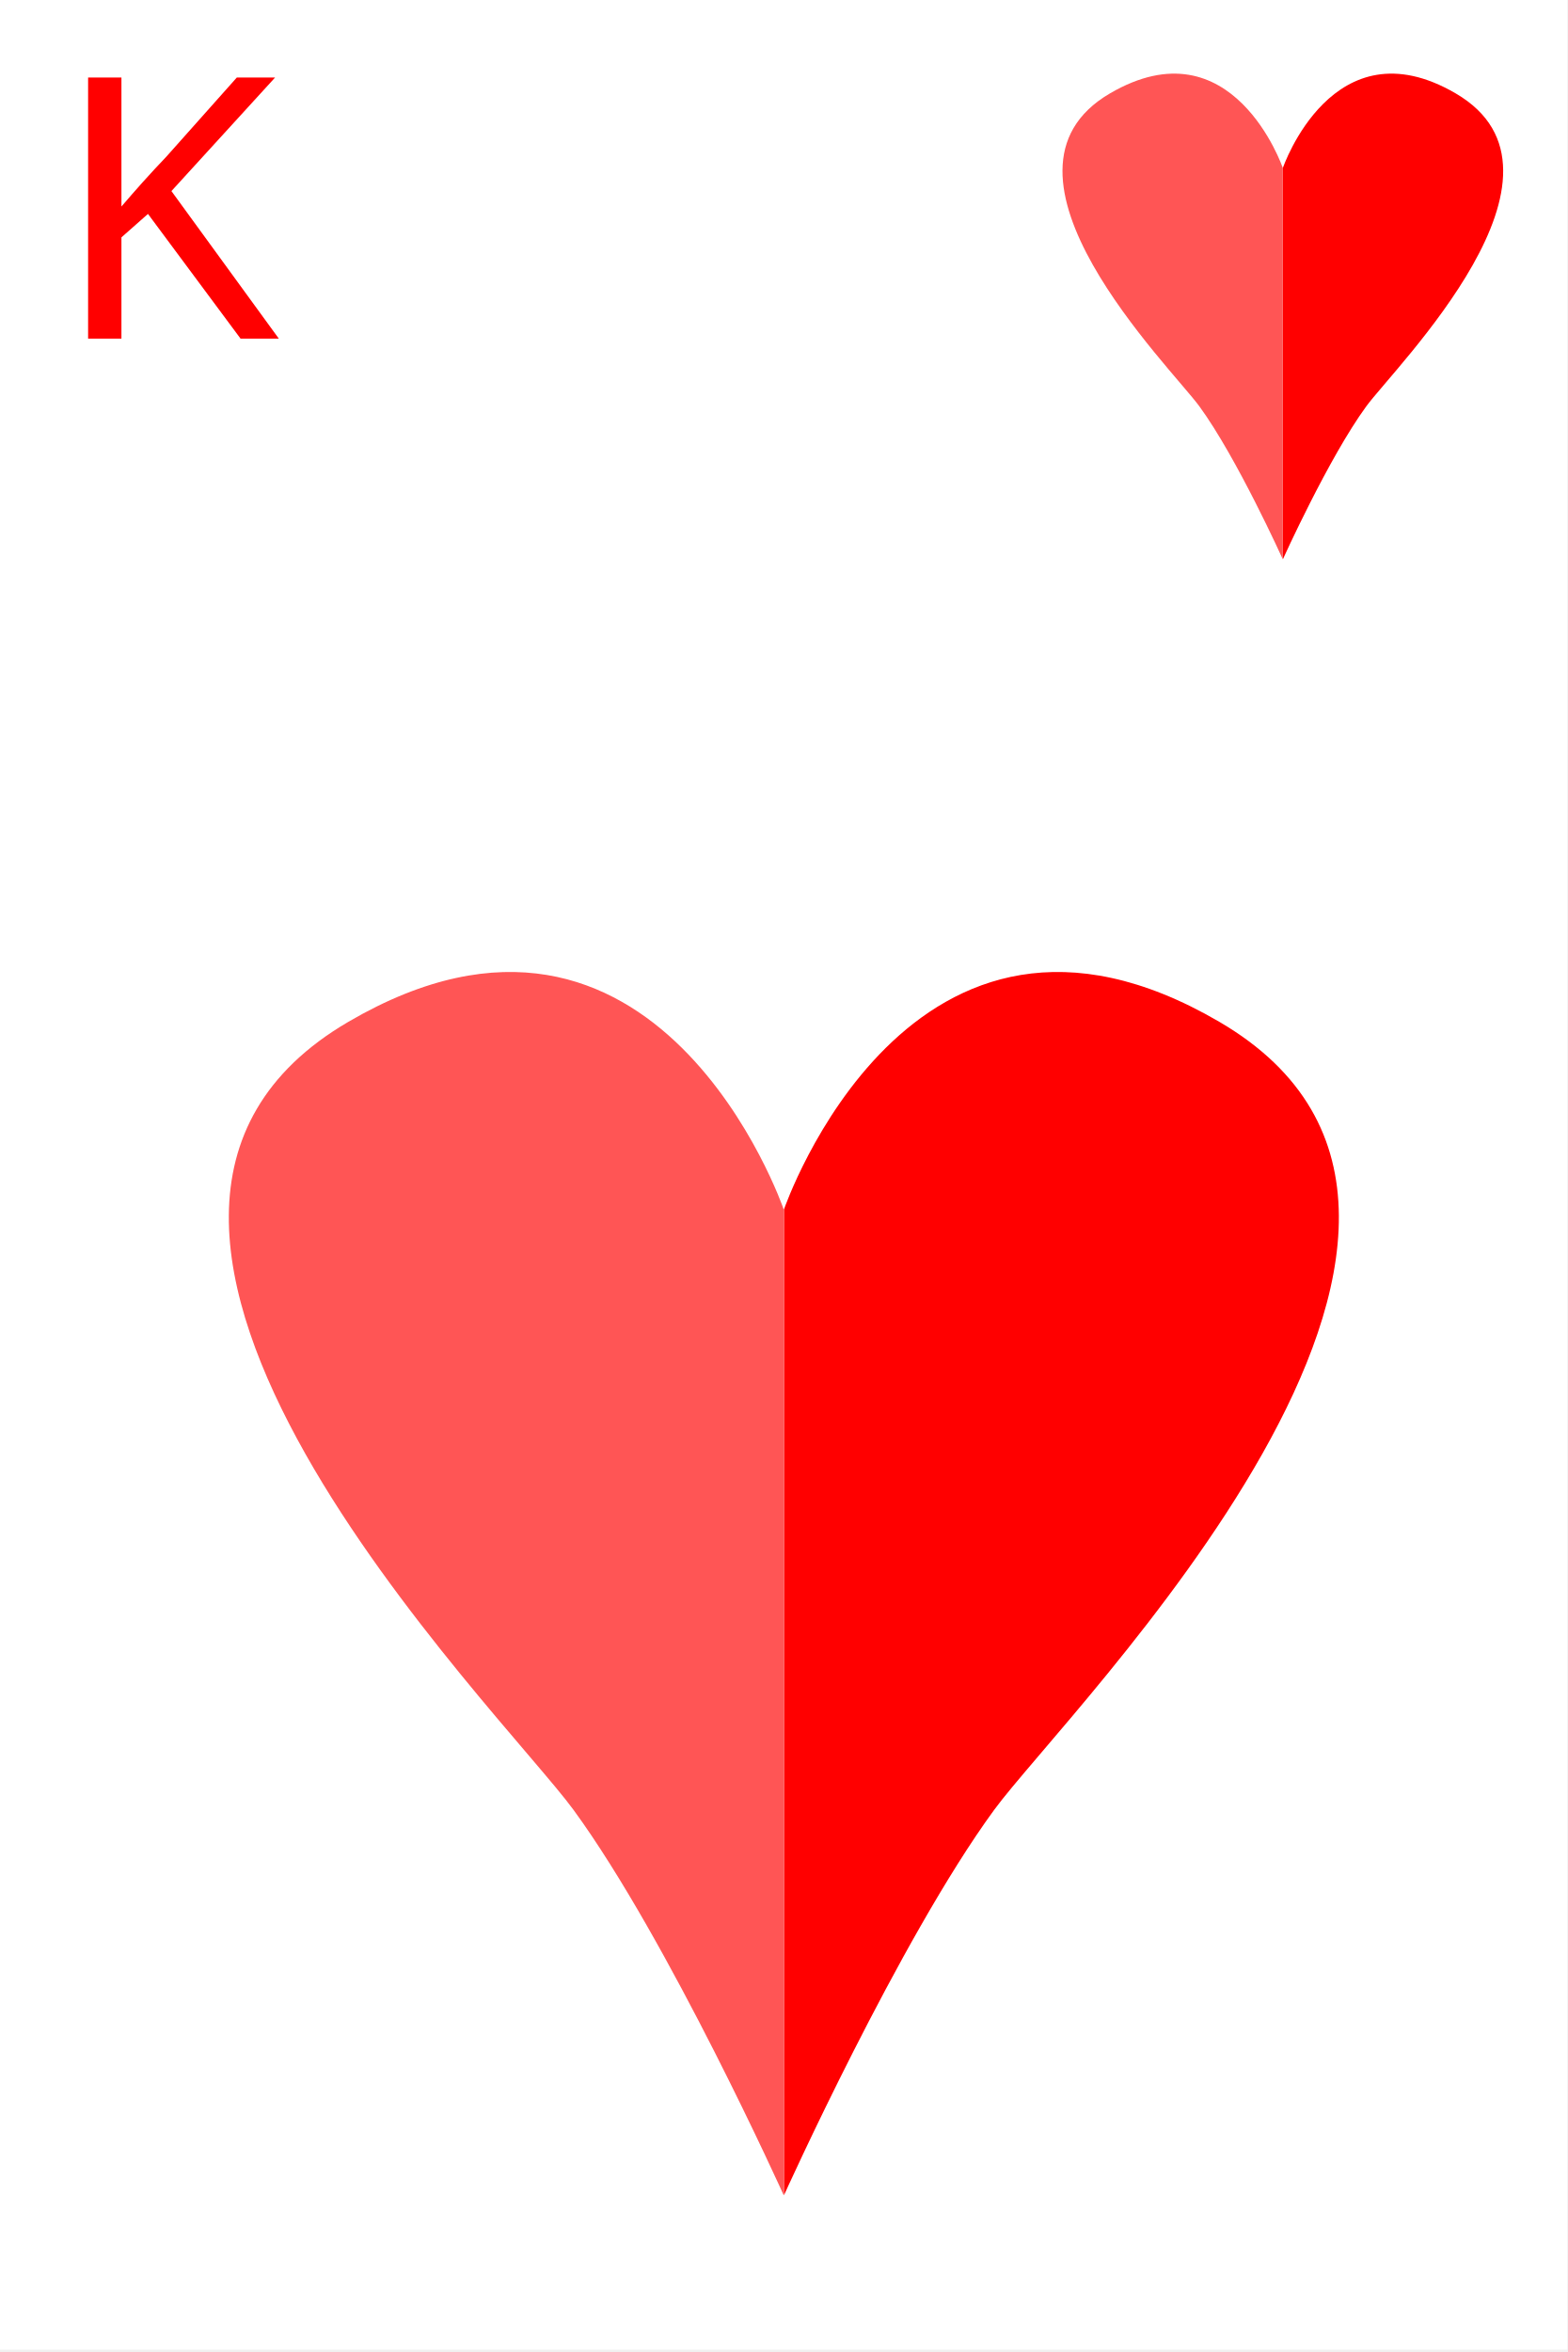
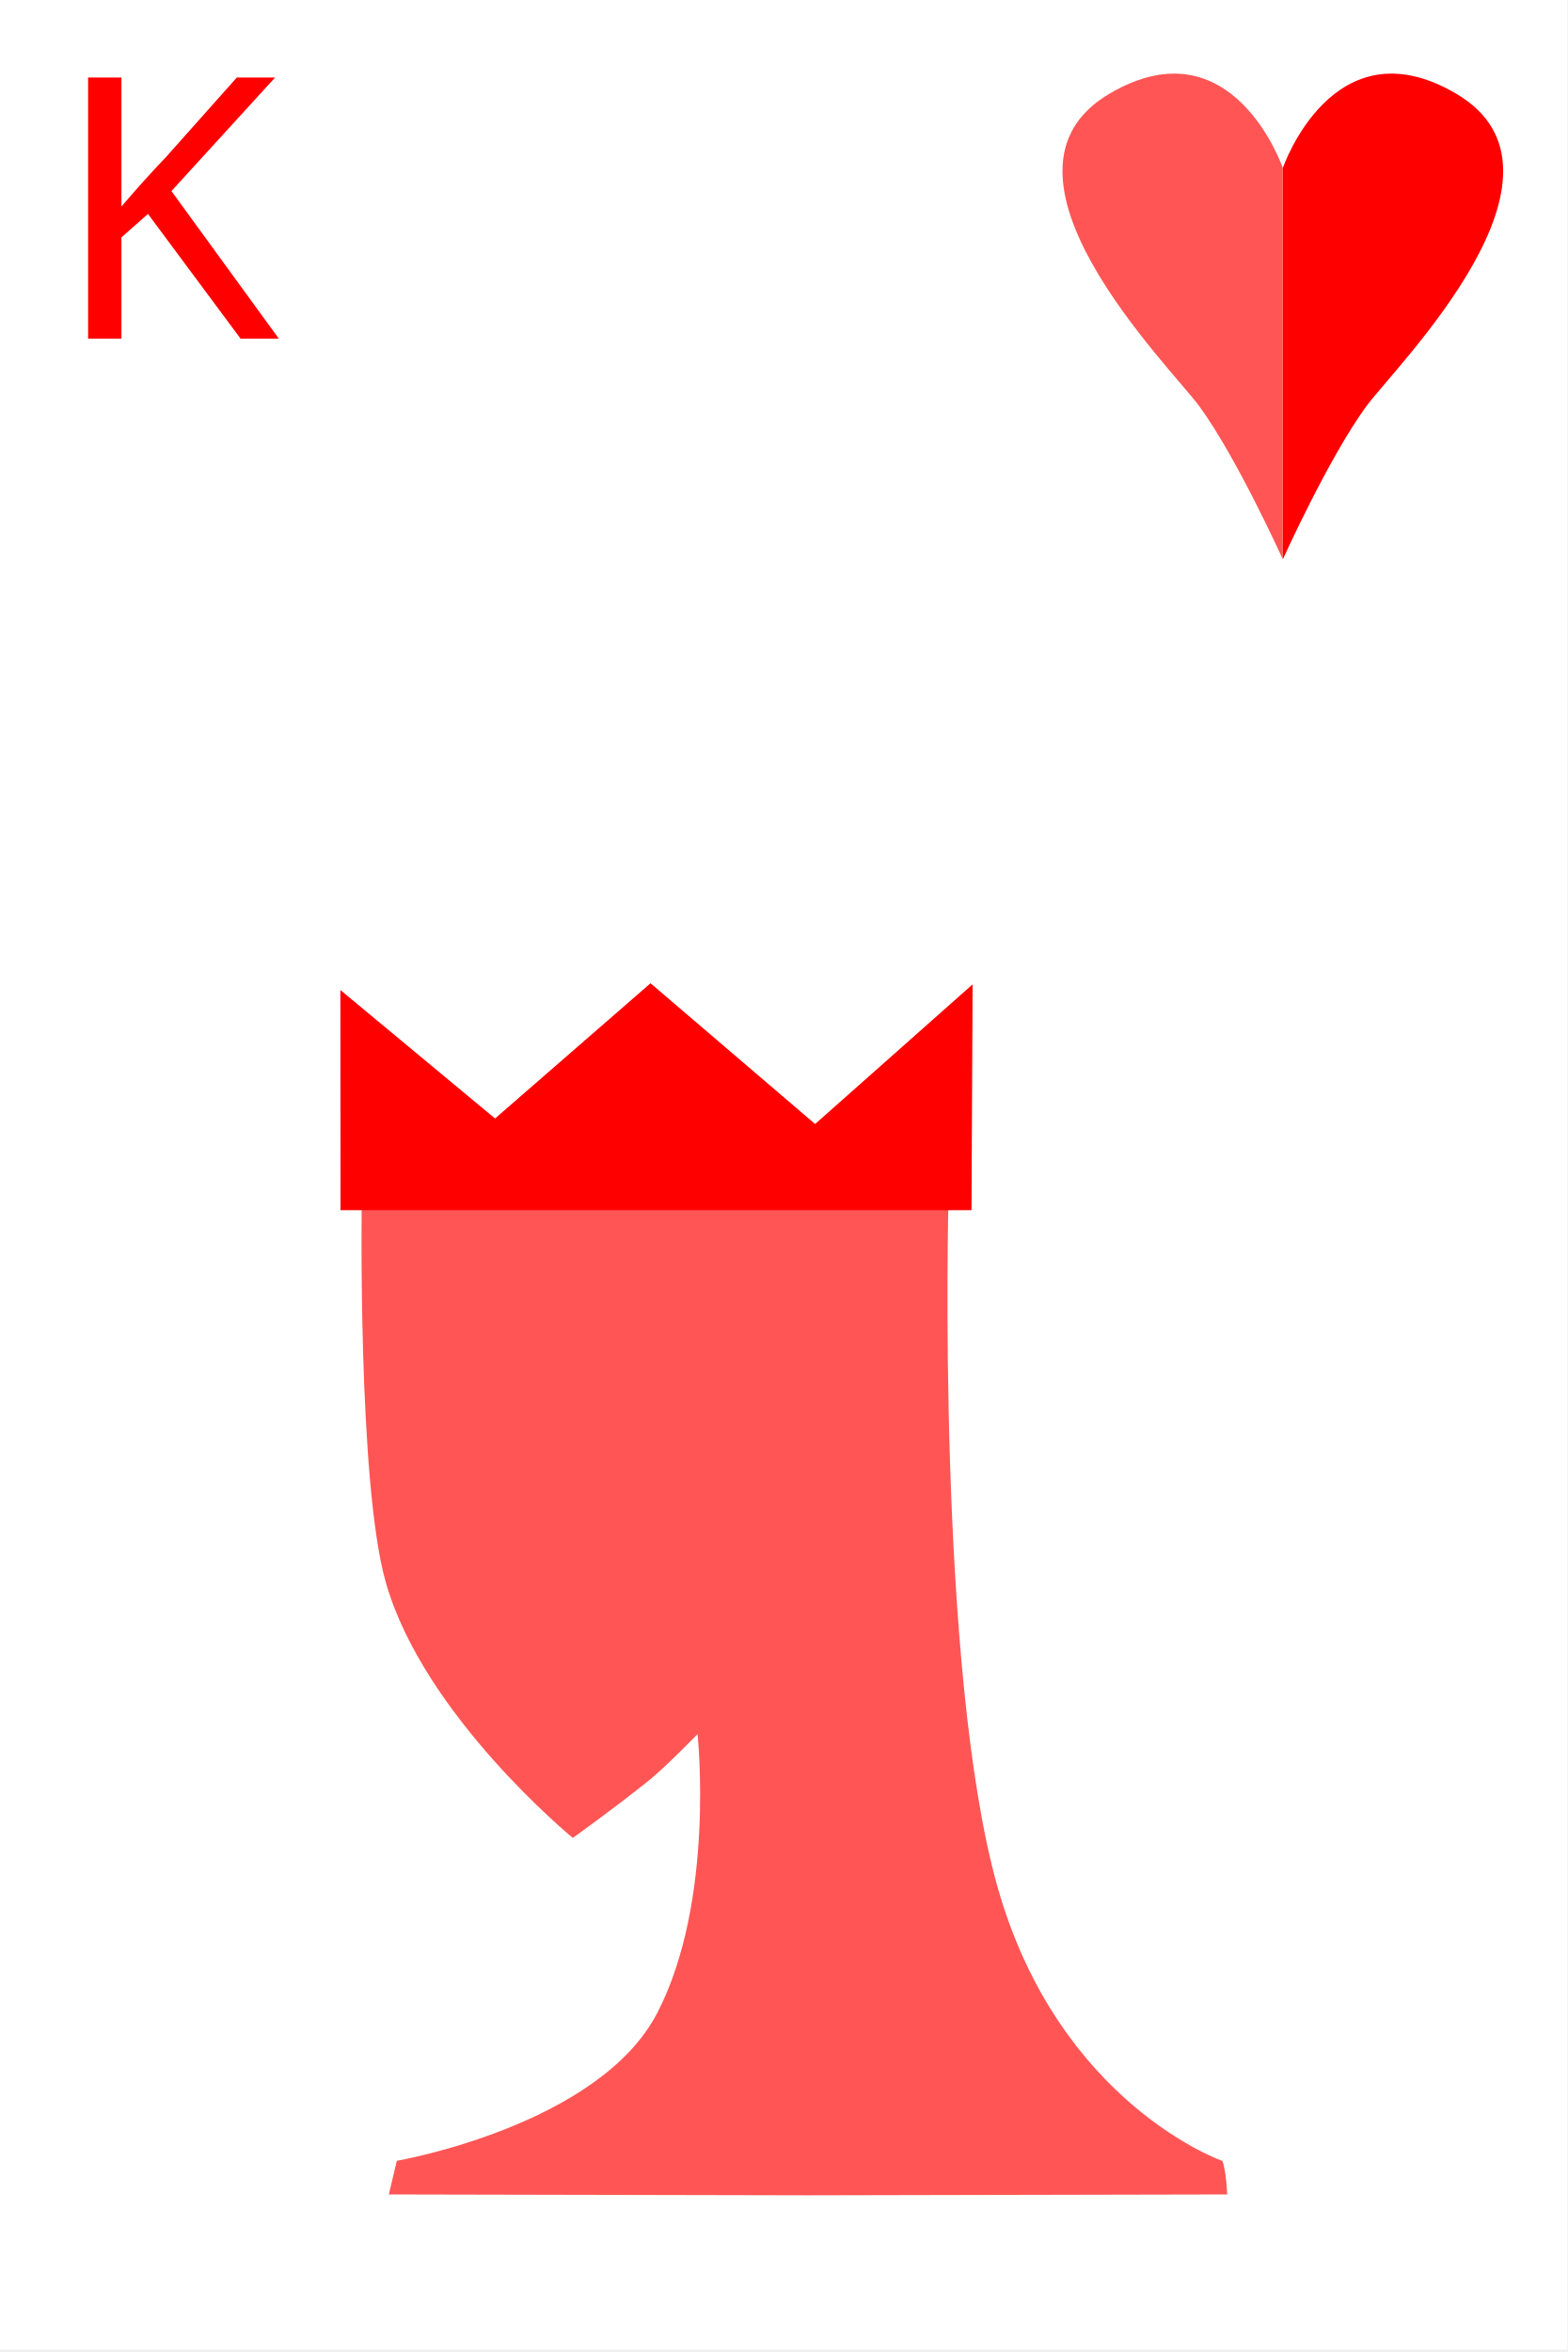
<svg xmlns="http://www.w3.org/2000/svg" width="150" height="225" viewBox="0 0 39.688 59.531" version="1.1" id="svg5">
  <defs id="defs2">
    <mask maskUnits="userSpaceOnUse" id="mask1192">
      <rect style="fill:#ffffff;fill-opacity:1;stroke-width:0.265" id="rect1194" width="101.388" height="140.797" x="-26.153" y="82.4" />
    </mask>
  </defs>
  <g id="layer1">
    <rect style="fill:#ffffff;fill-opacity:1;stroke-width:0.265" id="rect5028" width="39.678" height="59.472" x="0" y="-2.220446e-16" />
    <text xml:space="preserve" style="font-size:9.243px;font-family:Wingdings;-inkscape-font-specification:Wingdings;text-align:center;text-anchor:middle;fill:#ff0000;stroke-width:0.77" x="1.338" y="8.571" id="text63">
      <tspan id="tspan61" x="1.338" y="8.571" style="font-style:normal;font-variant:normal;font-weight:normal;font-stretch:normal;font-family:sans-serif;-inkscape-font-specification:sans-serif;text-align:start;text-anchor:start;fill:#ff0000;stroke-width:0.77">K</tspan>
    </text>
-     <g id="g386">
-       <path style="fill:#ff5555;stroke-width:0.265" d="m 19.841,30.612 c 0,0 -3.197,-9.318 -11.02,-4.75 -8.677,5.067 3.866,17.439 5.7,19.95 2.407,3.293 5.32,9.753 5.32,9.753 z" id="path175" />
-       <path style="fill:#ff0000;stroke-width:0.265" d="m 19.847,30.612 c 0,0 3.197,-9.318 11.02,-4.75 8.677,5.067 -3.866,17.439 -5.7,19.95 -2.407,3.293 -5.32,9.753 -5.32,9.753 z" id="path175-3" />
-     </g>
    <g id="g386-8" transform="matrix(0.3970003,0,0,0.3970003,24.5983,-7.903775)">
      <path style="fill:#ff5555;stroke-width:0.265" d="m 19.841,30.612 c 0,0 -3.197,-9.318 -11.02,-4.75 -8.677,5.067 3.866,17.439 5.7,19.95 2.407,3.293 5.32,9.753 5.32,9.753 z" id="path175-9" />
      <path style="fill:#ff0000;stroke-width:0.265" d="m 19.847,30.612 c 0,0 3.197,-9.318 11.02,-4.75 8.677,5.067 -3.866,17.439 -5.7,19.95 -2.407,3.293 -5.32,9.753 -5.32,9.753 z" id="path175-3-2" />
    </g>
+     <g id="g1687">
+       <path id="path552-8-1" style="display:inline;fill:#ff5555;fill-opacity:1;stroke-width:0.265" d="m 9.159,30.318 c -5.963e-4,0.038 -0.111,7.205 0.607,9.73 0.961,3.381 4.736,6.471 4.736,6.471 0,0 0.971,-0.691 1.905,-1.437 0.451,-0.36 1.252,-1.19 1.252,-1.19 0,0 0.454,4.209 -1.017,7.053 -1.482,2.864 -6.596,3.747 -6.596,3.747 l -0.202,0.851 10.522,0.022 v 5.17e-4 h 0.09 0.09 v -5.17e-4 l 10.522,-0.022 c 0,0 -0.024,-0.577 -0.118,-0.846 0,0 -4.145,-1.44 -5.698,-6.943 -1.541,-5.458 -1.244,-17.243 -1.239,-17.435 z" />
+       <path id="rect406-5" style="fill:#ff0000;fill-opacity:1;stroke-width:0.349" d="m 16.469,24.887 -3.936,3.423 -3.916,-3.252 0.004,5.562 c 0,0 1.7e-6,0.011 0,0.011 H 24.595 c 4.4e-5,-0.003 5.55e-4,-0.055 5.55e-4,-0.055 l 0.027,-5.661 -3.987,3.535 z" />
+     </g>
  </g>
</svg>
